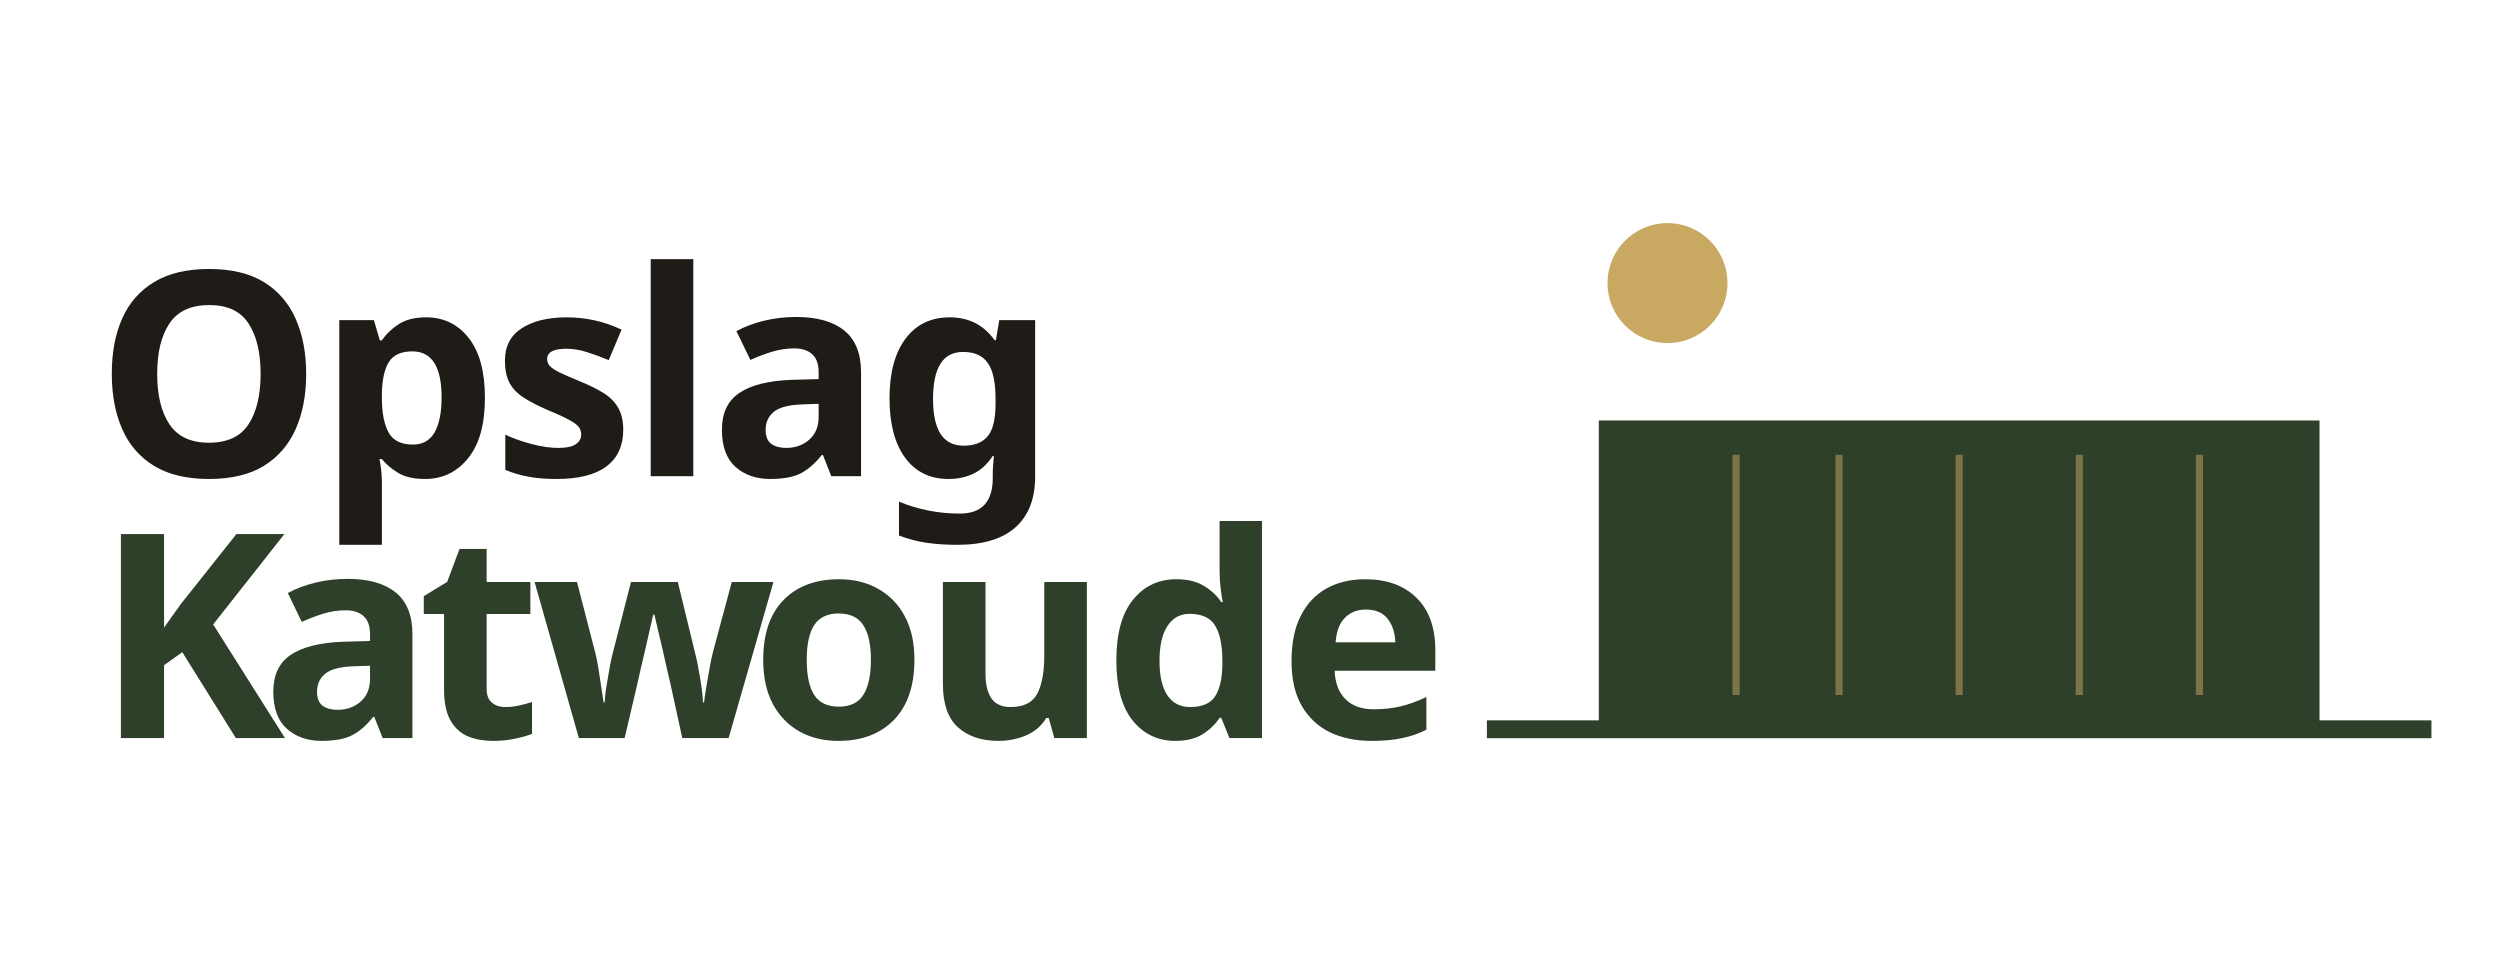
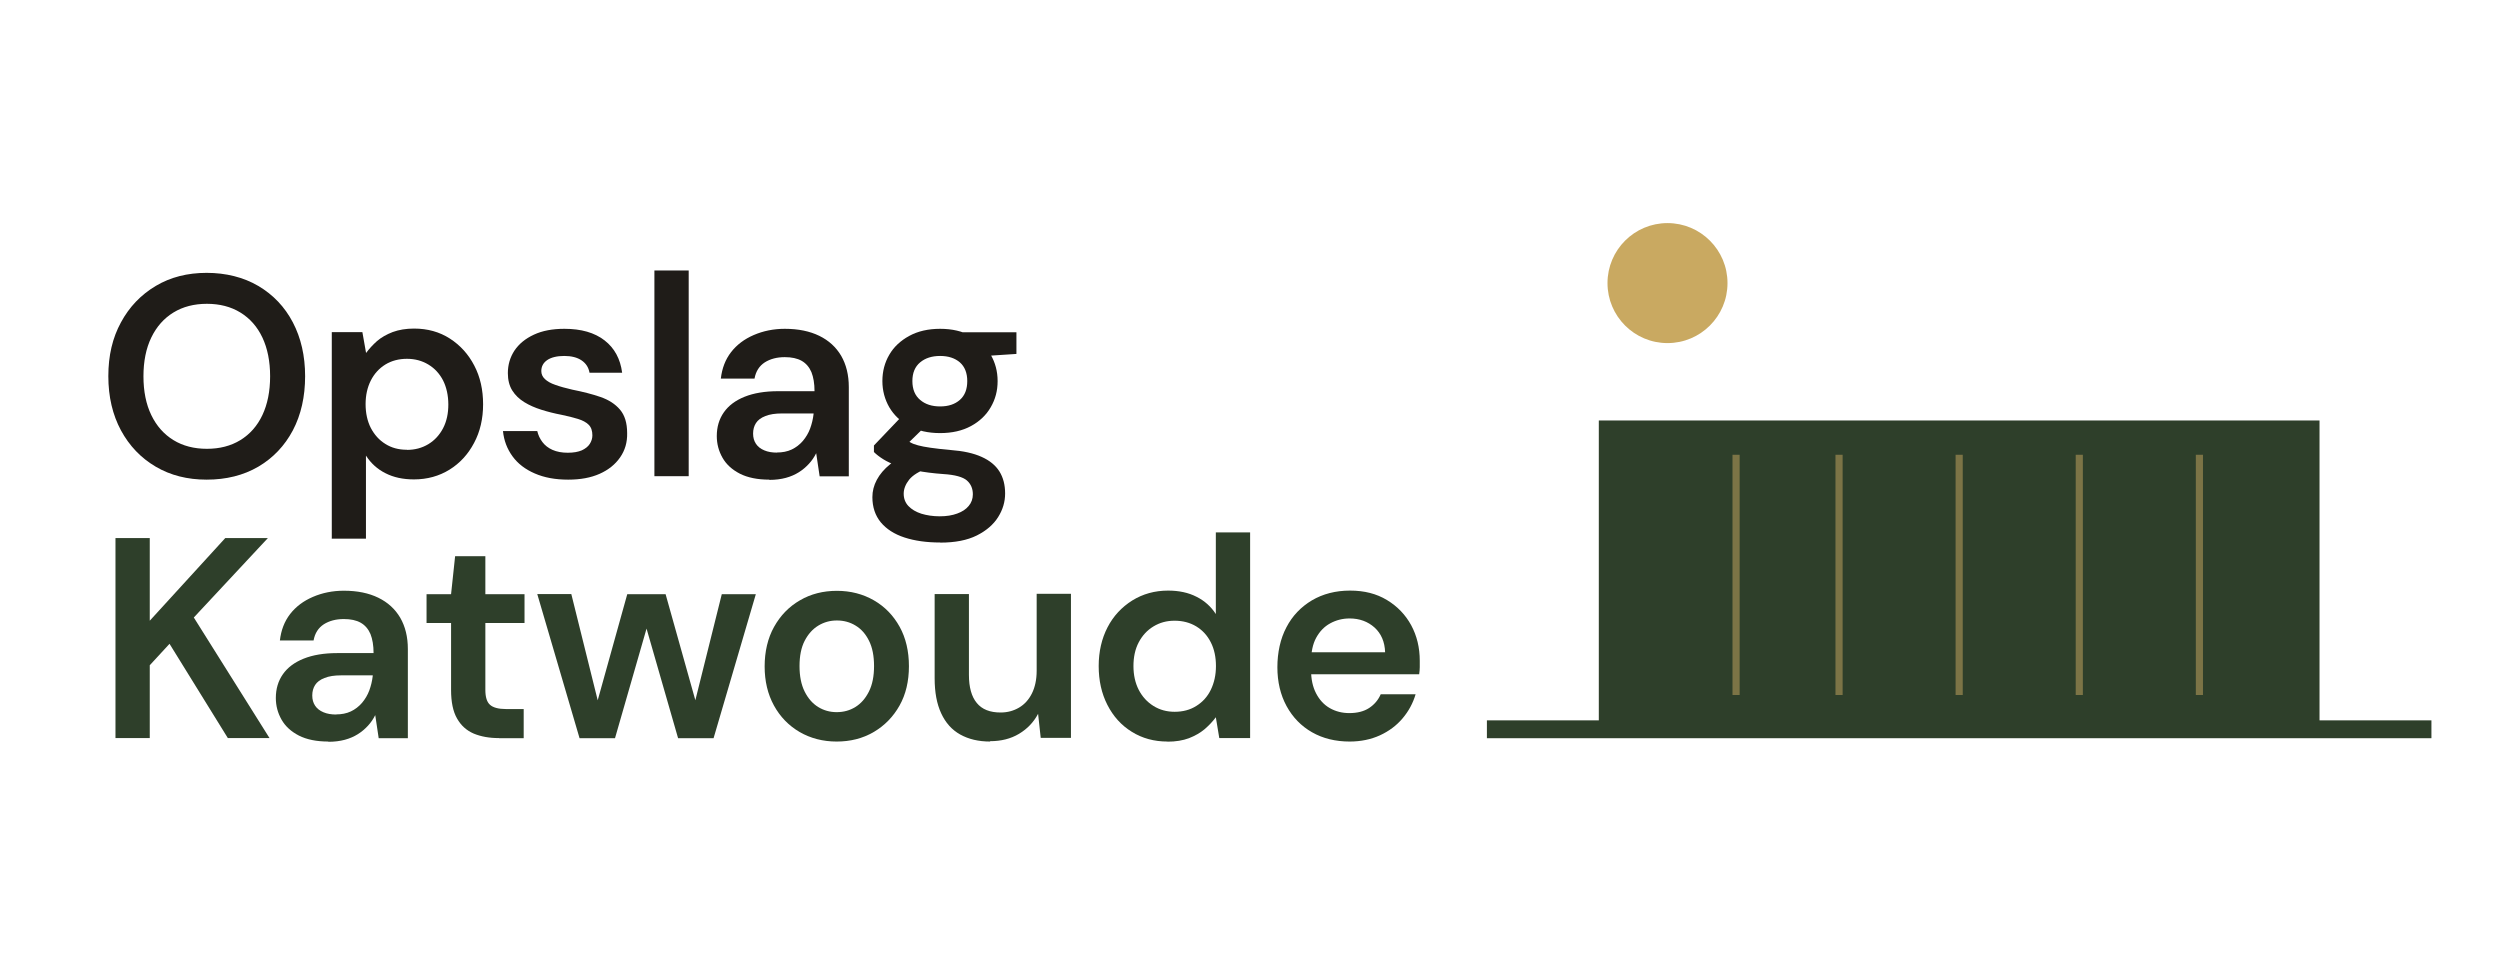
- <svg xmlns="http://www.w3.org/2000/svg" id="Laag_1" data-name="Laag 1" viewBox="0 0 210 80">
+ <svg xmlns="http://www.w3.org/2000/svg" id="Laag_1" version="1.1" viewBox="0 0 210 80">
  <defs>
    <style>
-       .cls-1, .cls-2 {
+       .st0 {
+         fill: #1f1c18;
+       }
+ 
+       .st1 {
        fill: #2e3f2a;
      }

-       .cls-3 {
+       .st2 {
        fill: #c9a961;
      }

-       .cls-4 {
-         fill: #1f1c18;
-       }
- 
-       .cls-4, .cls-5, .cls-2 {
-         isolation: isolate;
-       }
- 
-       .cls-4, .cls-2 {
-         font-family: DMSans-SemiBold, 'DM Sans';
-         font-size: 24px;
-         font-weight: 600;
-       }
- 
-       .cls-4, .cls-6 {
-         letter-spacing: -.02em;
-       }
- 
-       .cls-7 {
+       .st3 {
        stroke: #2e3f2a;
        stroke-linecap: square;
        stroke-width: 1.5px;
      }

-       .cls-7, .cls-5 {
+       .st3, .st4 {
        fill: none;
      }

-       .cls-5 {
+       .st5, .st4 {
+         isolation: isolate;
+       }
+ 
+       .st4 {
        opacity: .5;
        stroke: #c9a961;
        stroke-width: .6px;
      }
- 
-       .cls-8 {
-         letter-spacing: -.05em;
-       }
- 
-       .cls-9 {
-         letter-spacing: -.04em;
-       }
- 
-       .cls-10 {
-         letter-spacing: -.03em;
-       }
    </style>
  </defs>
-   <text class="cls-4" transform="translate(8 40)">
-     <tspan x="0" y="0">Opslag</tspan>
-   </text>
-   <text class="cls-2" transform="translate(8 62)">
-     <tspan class="cls-8" x="0" y="0">K</tspan>
-     <tspan class="cls-10" x="13.94" y="0">a</tspan>
-     <tspan class="cls-6" x="27.05" y="0">t</tspan>
-     <tspan class="cls-9" x="36.67" y="0">w</tspan>
-     <tspan class="cls-6" x="55.03" y="0">oude</tspan>
-   </text>
+   <g class="st5">
+     <g class="st5">
+       <path class="st0" d="M17.36,40.29c-1.62,0-3.04-.36-4.28-1.09-1.24-.73-2.21-1.74-2.92-3.05-.7-1.3-1.06-2.82-1.06-4.55s.35-3.22,1.06-4.52c.7-1.3,1.68-2.32,2.92-3.06,1.24-.74,2.67-1.1,4.28-1.1s3.1.37,4.34,1.1c1.25.74,2.22,1.76,2.9,3.06s1.03,2.81,1.03,4.52-.34,3.24-1.03,4.55c-.69,1.3-1.66,2.32-2.9,3.05-1.25.73-2.7,1.09-4.34,1.09ZM17.38,37.7c1.07,0,2.01-.24,2.81-.73.8-.49,1.42-1.19,1.85-2.1s.65-2,.65-3.26-.22-2.35-.65-3.26-1.05-1.61-1.85-2.1c-.8-.49-1.74-.73-2.81-.73s-2.01.24-2.81.73c-.8.49-1.42,1.19-1.86,2.1s-.66,2-.66,3.26.22,2.35.66,3.26,1.06,1.61,1.86,2.1c.8.49,1.74.73,2.81.73Z" />
+       <path class="st0" d="M27.87,45.28v-17.38h2.57l.31,1.75c.26-.35.56-.68.92-1,.36-.31.8-.56,1.32-.76.52-.19,1.12-.29,1.79-.29,1.14,0,2.14.28,3.01.84.87.56,1.56,1.32,2.05,2.27.5.95.74,2.04.74,3.25s-.25,2.3-.76,3.25c-.5.95-1.19,1.7-2.06,2.24-.87.54-1.87.82-2.99.82-.91,0-1.71-.17-2.39-.52-.68-.34-1.23-.84-1.64-1.48v6.98h-2.88ZM34.18,37.79c.67,0,1.27-.16,1.8-.48.53-.32.94-.77,1.24-1.34.3-.58.44-1.24.44-1.99s-.15-1.44-.44-2.02c-.3-.58-.71-1.02-1.24-1.34-.53-.32-1.13-.48-1.8-.48s-1.29.16-1.81.48-.93.77-1.22,1.34-.44,1.24-.44,1.99.15,1.44.44,2c.3.57.7,1.02,1.22,1.34.52.33,1.12.49,1.81.49Z" />
+       <path class="st0" d="M47.72,40.29c-1.07,0-2-.17-2.8-.52-.79-.34-1.42-.82-1.87-1.44s-.72-1.32-.8-2.12h2.88c.08.34.22.64.43.92.21.28.49.5.85.66s.79.24,1.28.24.87-.07,1.18-.2c.3-.14.53-.32.67-.54.14-.22.22-.46.22-.72,0-.38-.1-.68-.31-.89-.21-.21-.51-.37-.9-.49-.39-.12-.86-.24-1.4-.35-.58-.11-1.13-.25-1.67-.42-.54-.17-1.02-.38-1.44-.64-.42-.26-.76-.58-1.01-.98-.25-.4-.37-.89-.37-1.46,0-.7.19-1.34.56-1.9.38-.56.92-1,1.63-1.33s1.56-.49,2.56-.49c1.41,0,2.53.32,3.37.97.84.65,1.33,1.56,1.48,2.72h-2.74c-.08-.45-.3-.79-.67-1.04-.37-.25-.86-.37-1.46-.37s-1.1.12-1.43.35c-.33.23-.49.54-.49.92,0,.26.1.48.3.67.2.19.49.36.88.49.38.14.86.27,1.42.4.9.18,1.69.38,2.38.62.69.24,1.23.59,1.63,1.06s.6,1.12.6,1.97c.02.77-.18,1.45-.59,2.04-.41.59-.98,1.05-1.72,1.38s-1.62.49-2.64.49Z" />
+       <path class="st0" d="M54.97,40v-17.28h2.88v17.28h-2.88Z" />
+       <path class="st0" d="M64.62,40.29c-.99,0-1.82-.17-2.47-.5-.66-.34-1.14-.78-1.46-1.34-.32-.56-.48-1.17-.48-1.82,0-.77.2-1.43.59-1.99.39-.56.97-1,1.74-1.31.77-.31,1.71-.47,2.83-.47h3.05c0-.64-.09-1.17-.26-1.6-.18-.42-.45-.74-.82-.95-.37-.21-.84-.31-1.42-.31-.66,0-1.22.15-1.68.44-.46.3-.75.75-.86,1.36h-2.83c.1-.86.38-1.6.86-2.22s1.12-1.1,1.91-1.44c.79-.34,1.66-.52,2.6-.52,1.14,0,2.1.2,2.9.59.8.39,1.41.95,1.84,1.68.42.73.64,1.6.64,2.63v7.49h-2.45l-.29-1.94c-.16.32-.36.62-.61.89-.25.27-.53.51-.85.71s-.68.36-1.09.47c-.41.11-.87.17-1.38.17ZM65.26,38.01c.46,0,.88-.08,1.24-.25s.67-.41.94-.72c.26-.31.47-.66.61-1.04.14-.38.24-.79.29-1.22v-.05h-2.66c-.56,0-1.02.07-1.39.22-.37.14-.63.34-.79.59-.16.25-.24.54-.24.88s.08.62.24.86c.16.24.39.42.7.55.3.13.66.19,1.08.19Z" />
+       <path class="st0" d="M78.97,45.57c-1.14,0-2.13-.14-2.99-.42-.86-.28-1.52-.71-1.99-1.27-.47-.57-.71-1.28-.71-2.12,0-.5.12-.98.37-1.45s.62-.91,1.13-1.32c.5-.41,1.15-.76,1.93-1.07l1.27,1.39c-.77.27-1.3.6-1.61.98-.3.38-.46.78-.46,1.18s.13.76.4,1.04.62.49,1.08.64c.46.14.97.22,1.55.22s1.05-.08,1.46-.23c.42-.15.74-.36.97-.64.23-.27.35-.6.35-.98,0-.48-.17-.87-.5-1.16s-1-.48-1.99-.54c-.85-.06-1.59-.16-2.23-.28-.64-.12-1.19-.26-1.64-.42s-.84-.34-1.16-.54c-.32-.2-.58-.4-.79-.61v-.55l2.52-2.64,2.14.7-2.83,2.76.74-1.39c.16.11.32.22.49.31.17.1.38.18.65.25.26.07.61.14,1.04.2.43.06.99.13,1.68.19,1.07.08,1.94.27,2.62.58.67.3,1.17.71,1.49,1.22.32.51.48,1.13.48,1.85s-.2,1.37-.59,1.99c-.39.62-.99,1.14-1.79,1.54-.8.4-1.82.6-3.07.6ZM78.97,36.38c-1.01,0-1.88-.2-2.6-.59-.73-.39-1.28-.92-1.67-1.58-.38-.66-.58-1.4-.58-2.2s.19-1.55.58-2.21c.38-.66.94-1.18,1.67-1.58.73-.4,1.6-.6,2.6-.6s1.87.2,2.59.6c.72.4,1.27.93,1.66,1.58.38.66.58,1.39.58,2.21s-.19,1.53-.58,2.2c-.38.66-.94,1.19-1.66,1.58-.72.39-1.58.59-2.59.59ZM78.97,34.14c.69,0,1.24-.18,1.66-.55.42-.37.62-.9.62-1.58s-.21-1.21-.62-1.57c-.42-.36-.97-.54-1.66-.54s-1.25.18-1.68.54c-.43.36-.65.88-.65,1.57s.22,1.22.65,1.58c.43.37.99.55,1.68.55ZM80.96,30.02l-.55-2.11h4.97v1.82l-4.42.29Z" />
+     </g>
+   </g>
+   <g class="st5">
+     <g class="st5">
+       <path class="st1" d="M9.7,62v-16.8h2.88v6.94l6.34-6.94h3.58l-6.22,6.67,6.36,10.13h-3.5l-4.9-7.92-1.66,1.8v6.12h-2.88Z" />
+     </g>
+     <g class="st5">
+       <path class="st1" d="M27.58,62.29c-.99,0-1.82-.17-2.47-.5-.66-.34-1.14-.78-1.46-1.34-.32-.56-.48-1.17-.48-1.82,0-.77.2-1.43.59-1.99.39-.56.97-1,1.74-1.31.77-.31,1.71-.47,2.83-.47h3.05c0-.64-.09-1.17-.26-1.6-.18-.42-.45-.74-.82-.95-.37-.21-.84-.31-1.42-.31-.66,0-1.22.15-1.68.44-.46.3-.75.75-.86,1.36h-2.83c.1-.86.38-1.6.86-2.22s1.12-1.1,1.91-1.44c.79-.34,1.66-.52,2.6-.52,1.14,0,2.1.2,2.9.59.8.39,1.41.95,1.84,1.68.42.73.64,1.6.64,2.63v7.49h-2.45l-.29-1.94c-.16.32-.36.62-.61.89-.25.27-.53.51-.85.71s-.68.36-1.09.47c-.41.11-.87.17-1.38.17ZM28.23,60.01c.46,0,.88-.08,1.24-.25s.67-.41.94-.72c.26-.31.47-.66.61-1.04.14-.38.24-.79.29-1.22v-.05h-2.66c-.56,0-1.02.07-1.39.22-.37.14-.63.34-.79.59-.16.25-.24.54-.24.88s.08.62.24.86c.16.24.39.42.7.55.3.13.66.19,1.08.19Z" />
+     </g>
+     <g class="st5">
+       <path class="st1" d="M41.91,62c-.82,0-1.52-.13-2.12-.38-.6-.26-1.07-.68-1.4-1.27-.34-.59-.5-1.39-.5-2.4v-5.62h-2.06v-2.42h2.06l.34-3.19h2.54v3.19h3.29v2.42h-3.29v5.62c0,.61.13,1.03.4,1.26.26.23.71.35,1.33.35h1.49v2.45h-2.06Z" />
+     </g>
+     <g class="st5">
+       <path class="st1" d="M48.68,62l-3.55-12.1h2.86l2.47,9.94-.53-.02,2.76-9.91h3.22l2.78,9.91h-.53l2.47-9.91h2.86l-3.55,12.1h-2.98l-2.95-10.25h.6l-2.95,10.25h-2.98Z" />
+     </g>
+     <g class="st5">
+       <path class="st1" d="M70.28,62.29c-1.15,0-2.19-.27-3.11-.8-.92-.54-1.64-1.28-2.16-2.23-.52-.95-.78-2.04-.78-3.28s.26-2.37.79-3.32c.53-.95,1.25-1.7,2.17-2.23.92-.54,1.96-.8,3.11-.8s2.19.27,3.11.8,1.64,1.28,2.16,2.22c.52.94.78,2.05.78,3.31s-.26,2.37-.79,3.31c-.53.94-1.25,1.68-2.17,2.22-.92.54-1.96.8-3.11.8ZM70.28,59.82c.58,0,1.1-.14,1.57-.43s.85-.72,1.14-1.3.43-1.29.43-2.14-.14-1.56-.42-2.12c-.28-.57-.66-1-1.13-1.28-.47-.29-1-.43-1.57-.43s-1.08.14-1.56.43-.86.72-1.15,1.28-.43,1.28-.43,2.12.14,1.56.43,2.14.67,1.01,1.14,1.3c.47.29.99.43,1.55.43Z" />
+       <path class="st1" d="M83.17,62.29c-.98,0-1.81-.2-2.51-.59-.7-.39-1.23-.98-1.6-1.78-.37-.79-.55-1.77-.55-2.94v-7.08h2.88v6.79c0,1.04.22,1.83.66,2.36.44.54,1.11.8,2,.8.58,0,1.09-.14,1.55-.41.46-.27.82-.67,1.08-1.19.26-.52.4-1.16.4-1.91v-6.46h2.88v12.1h-2.54l-.22-2.02c-.37.7-.9,1.26-1.6,1.68-.7.42-1.51.62-2.44.62Z" />
+       <path class="st1" d="M98.07,62.29c-1.12,0-2.12-.27-3-.82-.88-.54-1.56-1.3-2.05-2.26-.49-.96-.73-2.05-.73-3.26s.25-2.3.74-3.25,1.19-1.7,2.08-2.26c.89-.55,1.89-.83,3.01-.83.91,0,1.71.17,2.39.52.68.34,1.22.83,1.62,1.45v-6.86h2.88v17.28h-2.59l-.29-1.75c-.26.35-.57.68-.94,1-.37.31-.81.56-1.32.76-.51.19-1.11.29-1.8.29ZM98.67,59.79c.69,0,1.3-.16,1.82-.49.53-.33.94-.78,1.22-1.36s.43-1.24.43-1.99-.14-1.42-.43-1.99c-.29-.58-.7-1.02-1.22-1.34-.53-.32-1.14-.48-1.82-.48s-1.25.16-1.78.48c-.53.32-.94.77-1.24,1.34s-.44,1.24-.44,1.99.15,1.42.44,1.99c.3.58.71,1.03,1.24,1.36.53.33,1.12.49,1.78.49Z" />
+       <path class="st1" d="M113.38,62.29c-1.2,0-2.26-.26-3.17-.78s-1.62-1.25-2.14-2.2c-.51-.94-.77-2.03-.77-3.26s.25-2.4.76-3.36c.5-.96,1.22-1.71,2.14-2.26.92-.54,1.99-.82,3.2-.82s2.22.26,3.1.79c.88.53,1.56,1.24,2.04,2.12.48.89.72,1.88.72,2.99v.53c0,.19-.02.39-.05.6h-9.84v-1.85h6.98c-.03-.88-.33-1.57-.89-2.08-.56-.5-1.26-.76-2.09-.76-.59,0-1.14.14-1.63.41-.5.27-.89.68-1.18,1.21s-.43,1.21-.43,2.03v.7c0,.75.14,1.4.42,1.94s.66.96,1.15,1.24c.49.28,1.04.42,1.64.42.67,0,1.23-.14,1.67-.43.44-.29.76-.67.97-1.15h2.93c-.22.75-.59,1.43-1.1,2.03-.51.6-1.14,1.07-1.9,1.42-.75.34-1.6.52-2.54.52Z" />
+     </g>
+   </g>
  <g>
-     <line class="cls-7" x1="125.65" y1="61.26" x2="203.49" y2="61.26" />
-     <rect class="cls-1" x="134.3" y="35.32" width="60.54" height="25.95" />
-     <line class="cls-5" x1="145.83" y1="38.2" x2="145.83" y2="58.38" />
-     <line class="cls-5" x1="154.48" y1="38.2" x2="154.48" y2="58.38" />
-     <line class="cls-5" x1="164.57" y1="38.2" x2="164.57" y2="58.38" />
-     <line class="cls-5" x1="174.66" y1="38.2" x2="174.66" y2="58.38" />
-     <line class="cls-5" x1="184.75" y1="38.2" x2="184.75" y2="58.38" />
-     <circle class="cls-3" cx="140.07" cy="23.78" r="5.04" />
+     <line class="st3" x1="125.65" y1="61.26" x2="203.49" y2="61.26" />
+     <rect class="st1" x="134.3" y="35.32" width="60.54" height="25.95" />
+     <line class="st4" x1="145.83" y1="38.2" x2="145.83" y2="58.38" />
+     <line class="st4" x1="154.48" y1="38.2" x2="154.48" y2="58.38" />
+     <line class="st4" x1="164.57" y1="38.2" x2="164.57" y2="58.38" />
+     <line class="st4" x1="174.66" y1="38.2" x2="174.66" y2="58.38" />
+     <line class="st4" x1="184.75" y1="38.2" x2="184.75" y2="58.38" />
+     <circle class="st2" cx="140.07" cy="23.78" r="5.04" />
  </g>
</svg>
